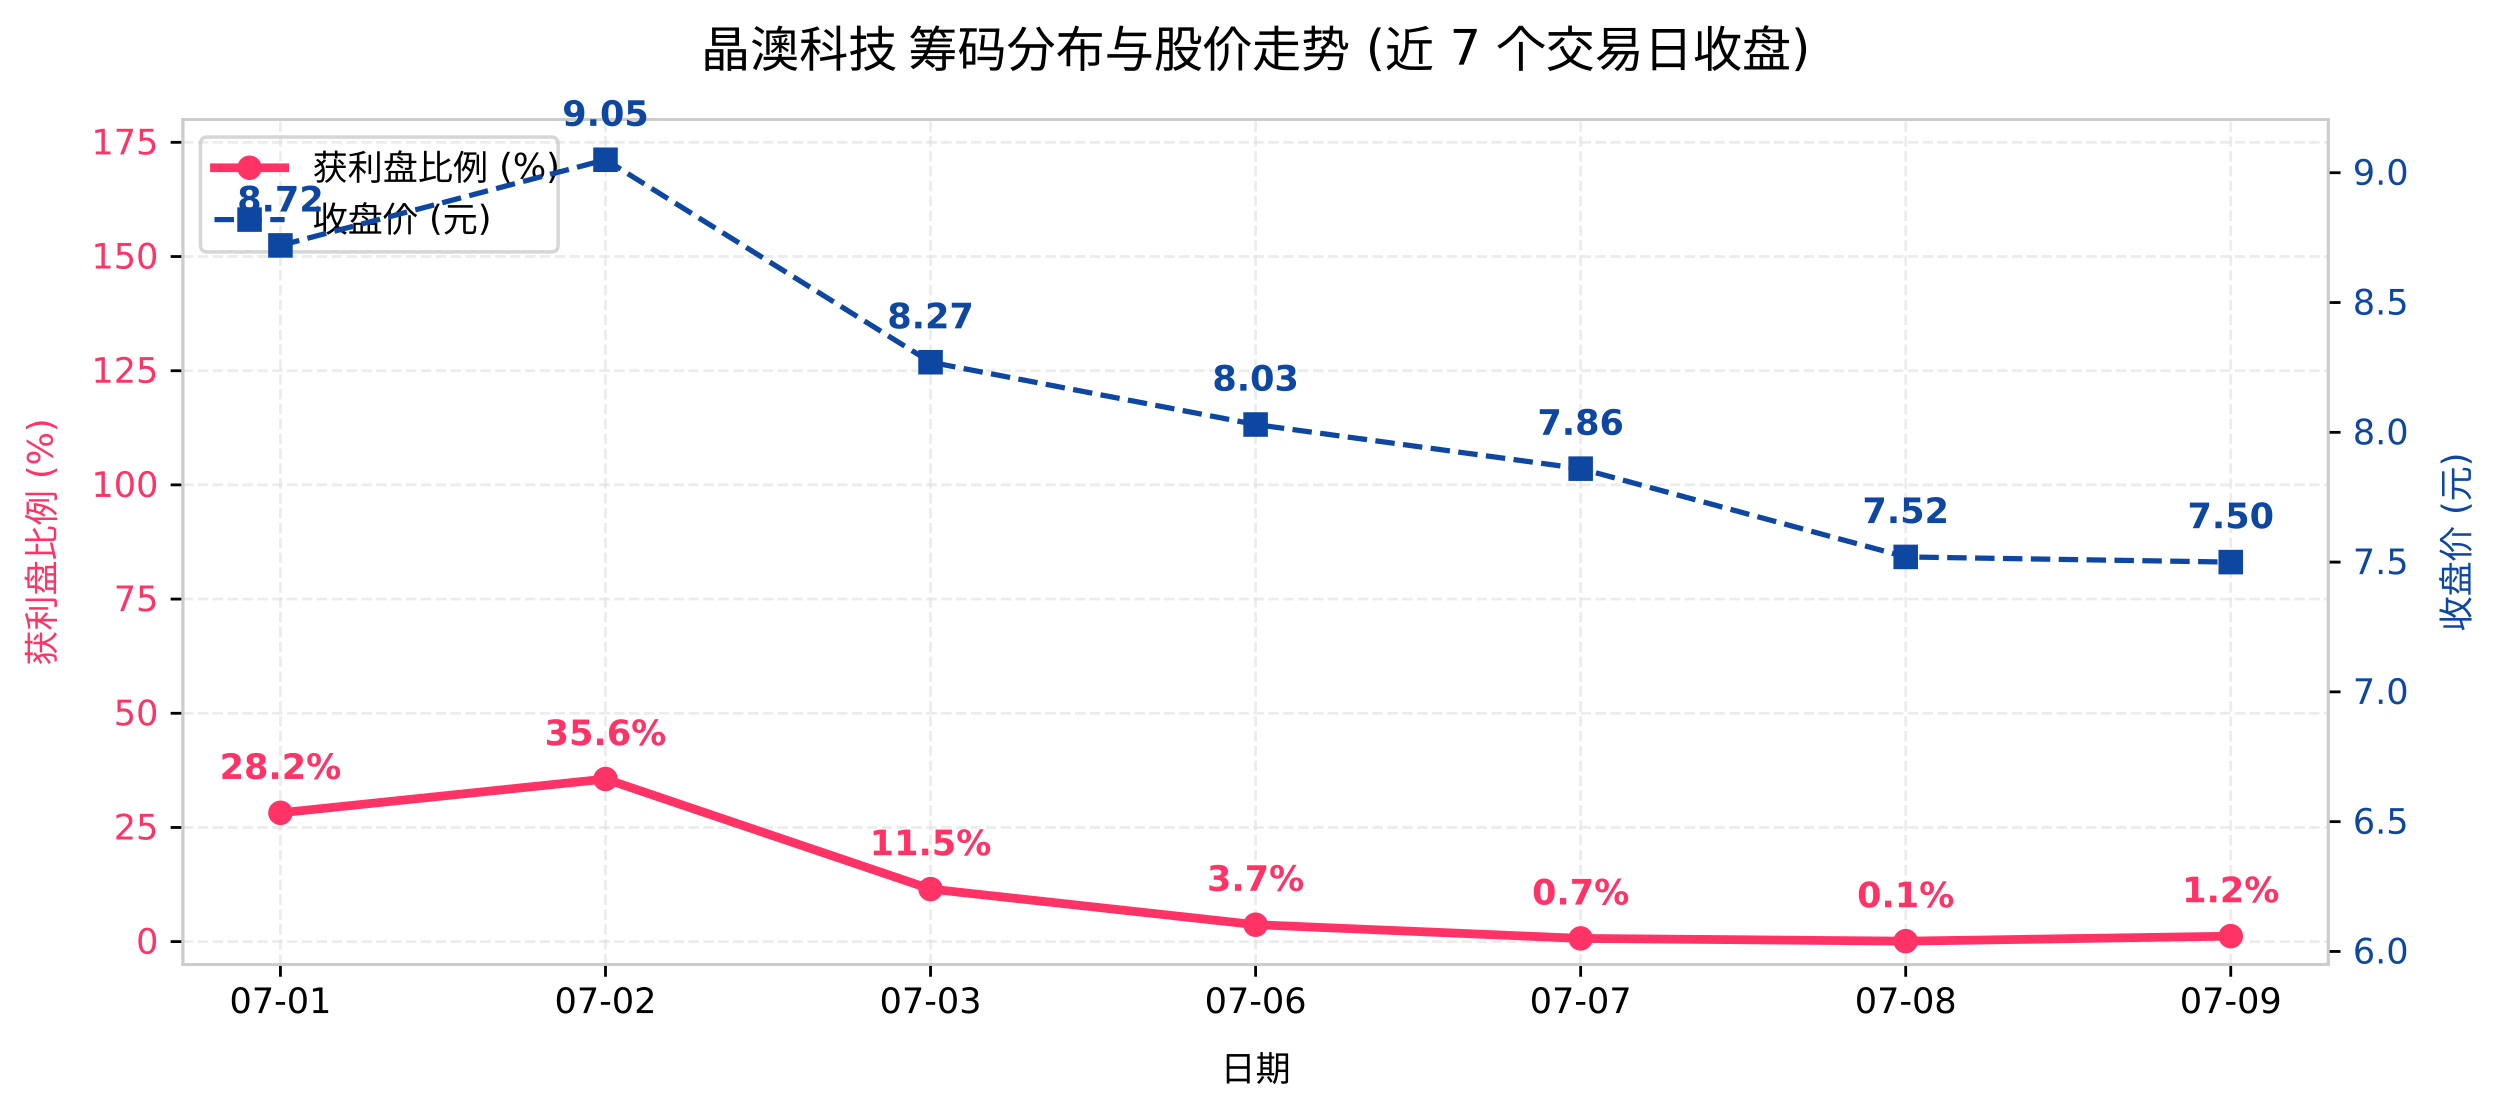
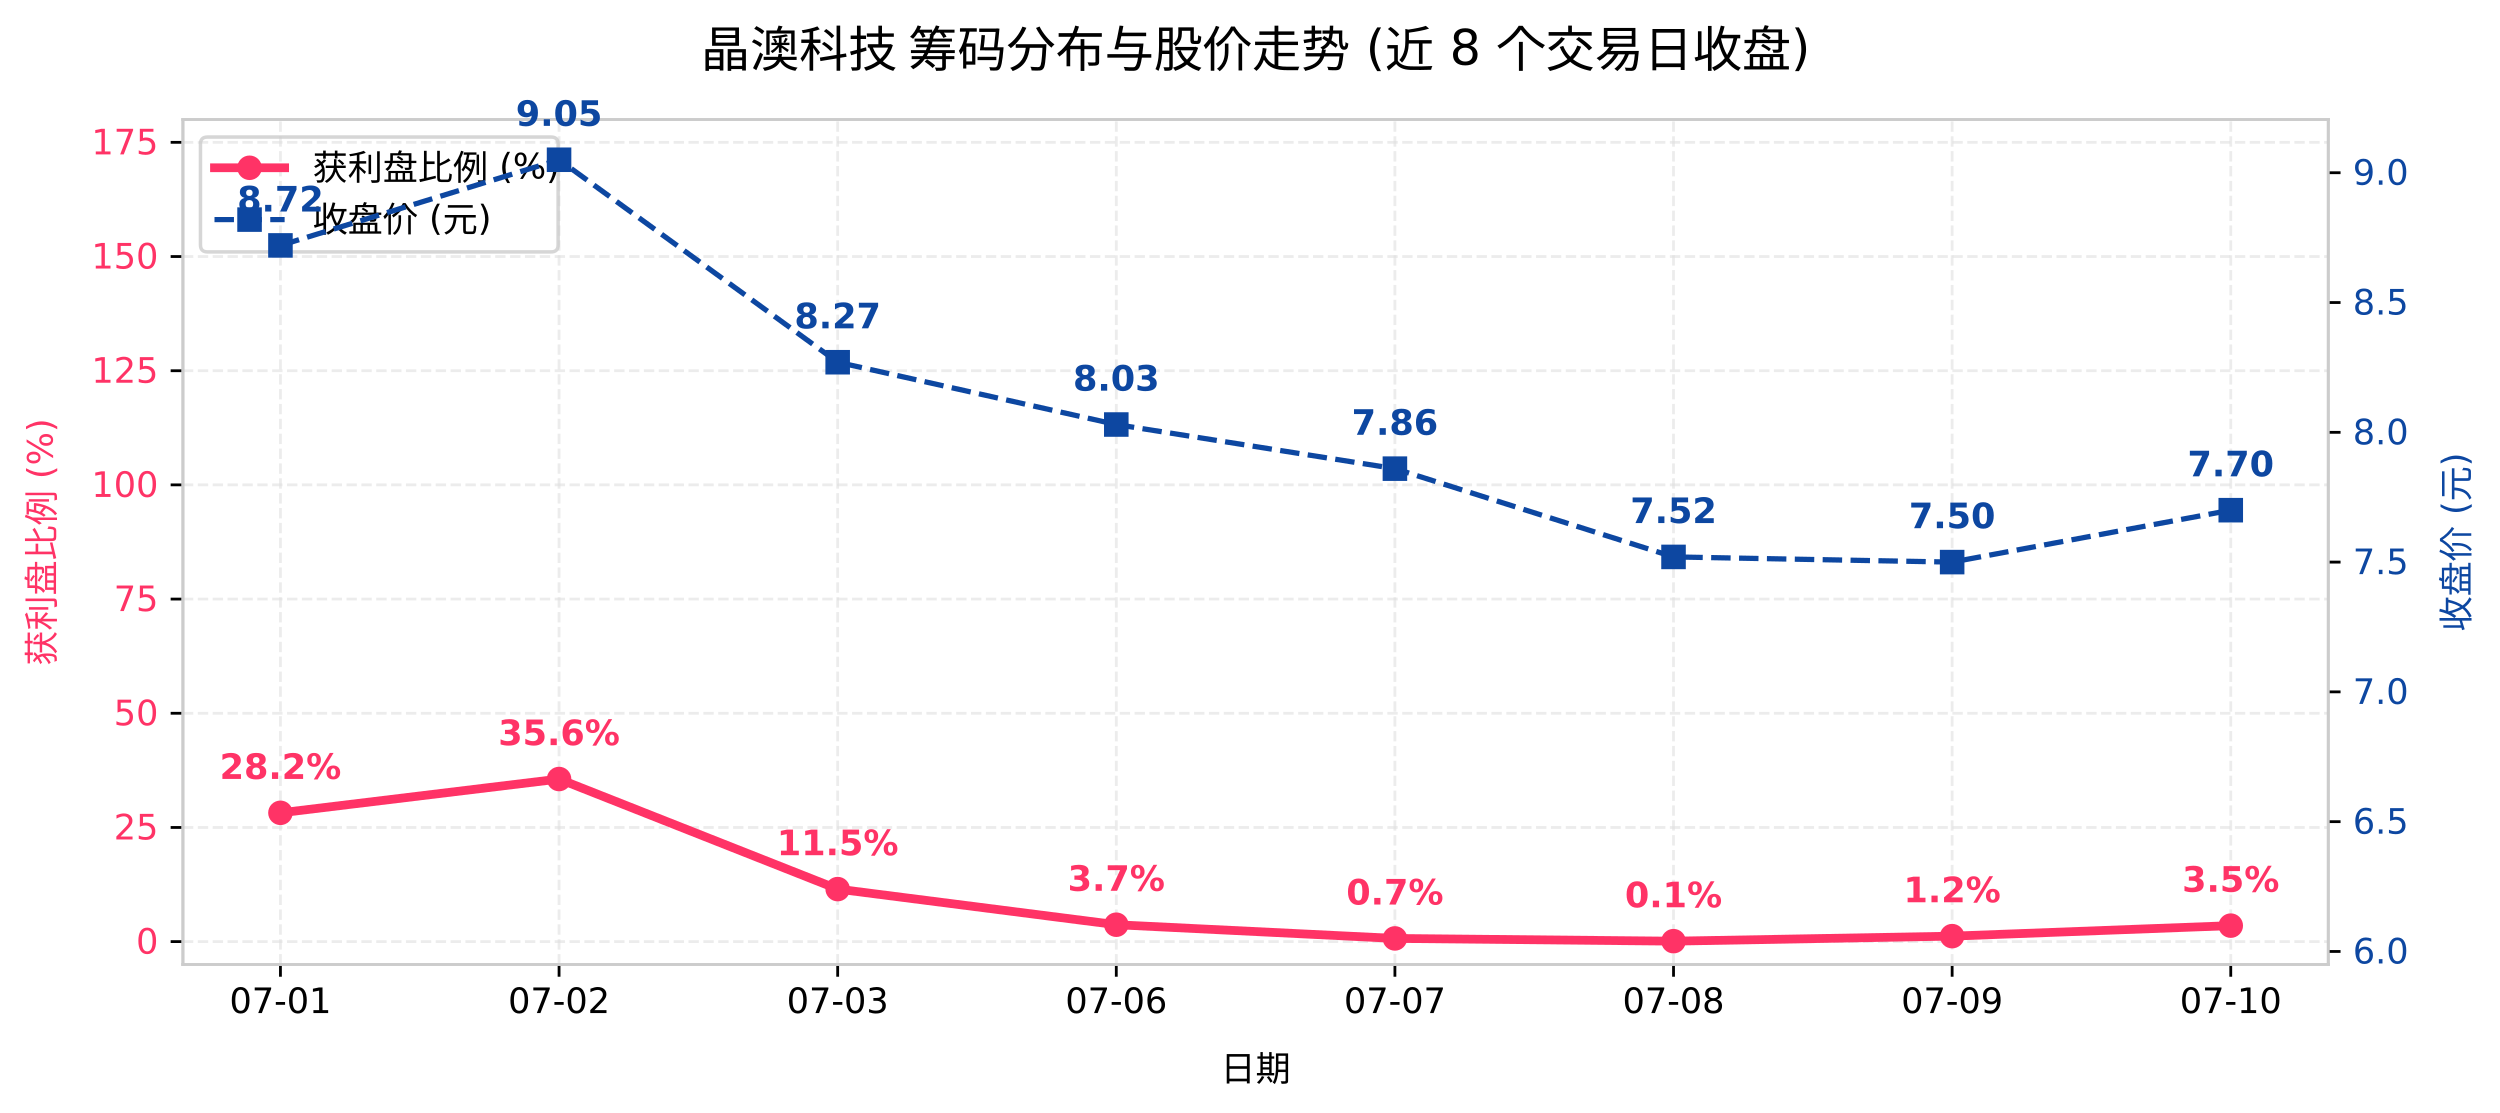
<svg xmlns="http://www.w3.org/2000/svg" xmlns:xlink="http://www.w3.org/1999/xlink" width="712.881pt" height="317.148pt" viewBox="0 0 712.881 317.148" version="1.1">
  <defs>
    <style type="text/css">*{stroke-linejoin: round; stroke-linecap: butt}</style>
  </defs>
  <g id="figure_1">
    <g id="patch_1">
-       <path d="M 0 317.148  L 712.881 317.148  L 712.881 0  L 0 0  L 0 317.148  z " style="fill: none" />
+       <path d="M 0 317.148 L 712.881 317.148 L 712.881 0 L 0 0 L 0 317.148 z " style="fill: none" />
    </g>
    <g id="axes_1">
      <g id="patch_2">
-         <path d="M 52.163 275.017  L 663.913 275.017  L 663.913 34.08  L 52.163 34.08  L 52.163 275.017  z " style="fill: none" />
+         <path d="M 52.163 275.017 L 663.913 275.017 L 663.913 34.08 L 52.163 34.08 L 52.163 275.017 z " style="fill: none" />
      </g>
      <g id="matplotlib.axis_1">
        <g id="xtick_1">
          <g id="line2d_1">
-             <path d="M 79.969 275.017  L 79.969 34.08  " clip-path="url(#pf6023eccbb)" style="fill: none; stroke-dasharray: 2.96,1.28; stroke-dashoffset: 0; stroke: #e0e0e0; stroke-opacity: 0.6; stroke-width: 0.8" />
+             <path d="M 79.969 275.017 L 79.969 34.08 " clip-path="url(#p99f2937f4e)" style="fill: none; stroke-dasharray: 2.96,1.28; stroke-dashoffset: 0; stroke: #e0e0e0; stroke-opacity: 0.6; stroke-width: 0.8" />
          </g>
          <g id="line2d_2">
            <defs>
-               <path id="mb8da2e7f18" d="M 0 0  L 0 3.5  " style="stroke: #000000; stroke-width: 0.8" />
+               <path id="m882d12ef9c" d="M 0 0 L 0 3.5 " style="stroke: #000000; stroke-width: 0.8" />
            </defs>
            <g>
-               <use xlink:href="#mb8da2e7f18" x="79.969" y="275.017" style="stroke: #000000; stroke-width: 0.8" />
+               <use xlink:href="#m882d12ef9c" x="79.969" y="275.017" style="stroke: #000000; stroke-width: 0.8" />
            </g>
          </g>
          <g id="text_1">
            <text style="font: 10px 'WenQuanYi Zen Hei', 'DejaVu Sans', 'Arial', sans-serif; text-anchor: middle" x="79.969" y="288.873" transform="rotate(-0 79.96932 288.8728)">07-01</text>
          </g>
        </g>
        <g id="xtick_2">
          <g id="line2d_3">
-             <path d="M 172.659 275.017  L 172.659 34.08  " clip-path="url(#pf6023eccbb)" style="fill: none; stroke-dasharray: 2.96,1.28; stroke-dashoffset: 0; stroke: #e0e0e0; stroke-opacity: 0.6; stroke-width: 0.8" />
+             <path d="M 159.417 275.017 L 159.417 34.08 " clip-path="url(#p99f2937f4e)" style="fill: none; stroke-dasharray: 2.96,1.28; stroke-dashoffset: 0; stroke: #e0e0e0; stroke-opacity: 0.6; stroke-width: 0.8" />
          </g>
          <g id="line2d_4">
            <g>
-               <use xlink:href="#mb8da2e7f18" x="172.659" y="275.017" style="stroke: #000000; stroke-width: 0.8" />
+               <use xlink:href="#m882d12ef9c" x="159.417" y="275.017" style="stroke: #000000; stroke-width: 0.8" />
            </g>
          </g>
          <g id="text_2">
-             <text style="font: 10px 'WenQuanYi Zen Hei', 'DejaVu Sans', 'Arial', sans-serif; text-anchor: middle" x="172.659" y="288.873" transform="rotate(-0 172.6587 288.8728)">07-02</text>
+             <text style="font: 10px 'WenQuanYi Zen Hei', 'DejaVu Sans', 'Arial', sans-serif; text-anchor: middle" x="159.417" y="288.873" transform="rotate(-0 159.4174 288.8728)">07-02</text>
          </g>
        </g>
        <g id="xtick_3">
          <g id="line2d_5">
-             <path d="M 265.348 275.017  L 265.348 34.08  " clip-path="url(#pf6023eccbb)" style="fill: none; stroke-dasharray: 2.96,1.28; stroke-dashoffset: 0; stroke: #e0e0e0; stroke-opacity: 0.6; stroke-width: 0.8" />
+             <path d="M 238.865 275.017 L 238.865 34.08 " clip-path="url(#p99f2937f4e)" style="fill: none; stroke-dasharray: 2.96,1.28; stroke-dashoffset: 0; stroke: #e0e0e0; stroke-opacity: 0.6; stroke-width: 0.8" />
          </g>
          <g id="line2d_6">
            <g>
-               <use xlink:href="#mb8da2e7f18" x="265.348" y="275.017" style="stroke: #000000; stroke-width: 0.8" />
+               <use xlink:href="#m882d12ef9c" x="238.865" y="275.017" style="stroke: #000000; stroke-width: 0.8" />
            </g>
          </g>
          <g id="text_3">
-             <text style="font: 10px 'WenQuanYi Zen Hei', 'DejaVu Sans', 'Arial', sans-serif; text-anchor: middle" x="265.348" y="288.873" transform="rotate(-0 265.3481 288.8728)">07-03</text>
+             <text style="font: 10px 'WenQuanYi Zen Hei', 'DejaVu Sans', 'Arial', sans-serif; text-anchor: middle" x="238.865" y="288.873" transform="rotate(-0 238.8654 288.8728)">07-03</text>
          </g>
        </g>
        <g id="xtick_4">
          <g id="line2d_7">
-             <path d="M 358.038 275.017  L 358.038 34.08  " clip-path="url(#pf6023eccbb)" style="fill: none; stroke-dasharray: 2.96,1.28; stroke-dashoffset: 0; stroke: #e0e0e0; stroke-opacity: 0.6; stroke-width: 0.8" />
+             <path d="M 318.313 275.017 L 318.313 34.08 " clip-path="url(#p99f2937f4e)" style="fill: none; stroke-dasharray: 2.96,1.28; stroke-dashoffset: 0; stroke: #e0e0e0; stroke-opacity: 0.6; stroke-width: 0.8" />
          </g>
          <g id="line2d_8">
            <g>
-               <use xlink:href="#mb8da2e7f18" x="358.038" y="275.017" style="stroke: #000000; stroke-width: 0.8" />
+               <use xlink:href="#m882d12ef9c" x="318.313" y="275.017" style="stroke: #000000; stroke-width: 0.8" />
            </g>
          </g>
          <g id="text_4">
-             <text style="font: 10px 'WenQuanYi Zen Hei', 'DejaVu Sans', 'Arial', sans-serif; text-anchor: middle" x="358.038" y="288.873" transform="rotate(-0 358.0375 288.8728)">07-06</text>
+             <text style="font: 10px 'WenQuanYi Zen Hei', 'DejaVu Sans', 'Arial', sans-serif; text-anchor: middle" x="318.313" y="288.873" transform="rotate(-0 318.3135 288.8728)">07-06</text>
          </g>
        </g>
        <g id="xtick_5">
          <g id="line2d_9">
-             <path d="M 450.727 275.017  L 450.727 34.08  " clip-path="url(#pf6023eccbb)" style="fill: none; stroke-dasharray: 2.96,1.28; stroke-dashoffset: 0; stroke: #e0e0e0; stroke-opacity: 0.6; stroke-width: 0.8" />
+             <path d="M 397.762 275.017 L 397.762 34.08 " clip-path="url(#p99f2937f4e)" style="fill: none; stroke-dasharray: 2.96,1.28; stroke-dashoffset: 0; stroke: #e0e0e0; stroke-opacity: 0.6; stroke-width: 0.8" />
          </g>
          <g id="line2d_10">
            <g>
-               <use xlink:href="#mb8da2e7f18" x="450.727" y="275.017" style="stroke: #000000; stroke-width: 0.8" />
+               <use xlink:href="#m882d12ef9c" x="397.762" y="275.017" style="stroke: #000000; stroke-width: 0.8" />
            </g>
          </g>
          <g id="text_5">
-             <text style="font: 10px 'WenQuanYi Zen Hei', 'DejaVu Sans', 'Arial', sans-serif; text-anchor: middle" x="450.727" y="288.873" transform="rotate(-0 450.7269 288.8728)">07-07</text>
+             <text style="font: 10px 'WenQuanYi Zen Hei', 'DejaVu Sans', 'Arial', sans-serif; text-anchor: middle" x="397.762" y="288.873" transform="rotate(-0 397.7615 288.8728)">07-07</text>
          </g>
        </g>
        <g id="xtick_6">
          <g id="line2d_11">
-             <path d="M 543.416 275.017  L 543.416 34.08  " clip-path="url(#pf6023eccbb)" style="fill: none; stroke-dasharray: 2.96,1.28; stroke-dashoffset: 0; stroke: #e0e0e0; stroke-opacity: 0.6; stroke-width: 0.8" />
+             <path d="M 477.21 275.017 L 477.21 34.08 " clip-path="url(#p99f2937f4e)" style="fill: none; stroke-dasharray: 2.96,1.28; stroke-dashoffset: 0; stroke: #e0e0e0; stroke-opacity: 0.6; stroke-width: 0.8" />
          </g>
          <g id="line2d_12">
            <g>
-               <use xlink:href="#mb8da2e7f18" x="543.416" y="275.017" style="stroke: #000000; stroke-width: 0.8" />
+               <use xlink:href="#m882d12ef9c" x="477.21" y="275.017" style="stroke: #000000; stroke-width: 0.8" />
            </g>
          </g>
          <g id="text_6">
-             <text style="font: 10px 'WenQuanYi Zen Hei', 'DejaVu Sans', 'Arial', sans-serif; text-anchor: middle" x="543.416" y="288.873" transform="rotate(-0 543.4163 288.8728)">07-08</text>
+             <text style="font: 10px 'WenQuanYi Zen Hei', 'DejaVu Sans', 'Arial', sans-serif; text-anchor: middle" x="477.21" y="288.873" transform="rotate(-0 477.2096 288.8728)">07-08</text>
          </g>
        </g>
        <g id="xtick_7">
          <g id="line2d_13">
-             <path d="M 636.106 275.017  L 636.106 34.08  " clip-path="url(#pf6023eccbb)" style="fill: none; stroke-dasharray: 2.96,1.28; stroke-dashoffset: 0; stroke: #e0e0e0; stroke-opacity: 0.6; stroke-width: 0.8" />
+             <path d="M 556.658 275.017 L 556.658 34.08 " clip-path="url(#p99f2937f4e)" style="fill: none; stroke-dasharray: 2.96,1.28; stroke-dashoffset: 0; stroke: #e0e0e0; stroke-opacity: 0.6; stroke-width: 0.8" />
          </g>
          <g id="line2d_14">
            <g>
-               <use xlink:href="#mb8da2e7f18" x="636.106" y="275.017" style="stroke: #000000; stroke-width: 0.8" />
+               <use xlink:href="#m882d12ef9c" x="556.658" y="275.017" style="stroke: #000000; stroke-width: 0.8" />
            </g>
          </g>
          <g id="text_7">
-             <text style="font: 10px 'WenQuanYi Zen Hei', 'DejaVu Sans', 'Arial', sans-serif; text-anchor: middle" x="636.106" y="288.873" transform="rotate(-0 636.1057 288.8728)">07-09</text>
-           </g>
-         </g>
-         <g id="text_8">
+             <text style="font: 10px 'WenQuanYi Zen Hei', 'DejaVu Sans', 'Arial', sans-serif; text-anchor: middle" x="556.658" y="288.873" transform="rotate(-0 556.6576 288.8728)">07-09</text>
+           </g>
+         </g>
+         <g id="xtick_8">
+           <g id="line2d_15">
+             <path d="M 636.106 275.017 L 636.106 34.08 " clip-path="url(#p99f2937f4e)" style="fill: none; stroke-dasharray: 2.96,1.28; stroke-dashoffset: 0; stroke: #e0e0e0; stroke-opacity: 0.6; stroke-width: 0.8" />
+           </g>
+           <g id="line2d_16">
+             <g>
+               <use xlink:href="#m882d12ef9c" x="636.106" y="275.017" style="stroke: #000000; stroke-width: 0.8" />
+             </g>
+           </g>
+           <g id="text_8">
+             <text style="font: 10px 'WenQuanYi Zen Hei', 'DejaVu Sans', 'Arial', sans-serif; text-anchor: middle" x="636.106" y="288.873" transform="rotate(-0 636.1057 288.8728)">07-10</text>
+           </g>
+         </g>
+         <g id="text_9">
          <text style="font: 10px 'WenQuanYi Zen Hei', 'DejaVu Sans', 'Arial', sans-serif; text-anchor: middle" x="358.038" y="308.287" transform="rotate(-0 358.0375 308.2869)">日期</text>
        </g>
      </g>
      <g id="matplotlib.axis_2">
        <g id="ytick_1">
-           <g id="line2d_15">
-             <path d="M 52.163 268.505  L 663.913 268.505  " clip-path="url(#pf6023eccbb)" style="fill: none; stroke-dasharray: 2.96,1.28; stroke-dashoffset: 0; stroke: #e0e0e0; stroke-opacity: 0.6; stroke-width: 0.8" />
-           </g>
-           <g id="line2d_16">
+           <g id="line2d_17">
+             <path d="M 52.163 268.505 L 663.913 268.505 " clip-path="url(#p99f2937f4e)" style="fill: none; stroke-dasharray: 2.96,1.28; stroke-dashoffset: 0; stroke: #e0e0e0; stroke-opacity: 0.6; stroke-width: 0.8" />
+           </g>
+           <g id="line2d_18">
            <defs>
-               <path id="ma085592f38" d="M 0 0  L -3.5 0  " style="stroke: #000000; stroke-width: 0.8" />
+               <path id="m8c0fea99e8" d="M 0 0 L -3.5 0 " style="stroke: #000000; stroke-width: 0.8" />
            </defs>
            <g>
-               <use xlink:href="#ma085592f38" x="52.163" y="268.505" style="stroke: #000000; stroke-width: 0.8" />
-             </g>
-           </g>
-           <g id="text_9">
+               <use xlink:href="#m8c0fea99e8" x="52.163" y="268.505" style="stroke: #000000; stroke-width: 0.8" />
+             </g>
+           </g>
+           <g id="text_10">
            <text style="fill: #ff3366; font: 10px 'WenQuanYi Zen Hei', 'DejaVu Sans', 'Arial', sans-serif; text-anchor: end" x="45.163" y="271.933" transform="rotate(-0 45.1625 271.9329)">0</text>
          </g>
        </g>
        <g id="ytick_2">
-           <g id="line2d_17">
-             <path d="M 52.163 235.946  L 663.913 235.946  " clip-path="url(#pf6023eccbb)" style="fill: none; stroke-dasharray: 2.96,1.28; stroke-dashoffset: 0; stroke: #e0e0e0; stroke-opacity: 0.6; stroke-width: 0.8" />
-           </g>
-           <g id="line2d_18">
-             <g>
-               <use xlink:href="#ma085592f38" x="52.163" y="235.946" style="stroke: #000000; stroke-width: 0.8" />
-             </g>
-           </g>
-           <g id="text_10">
+           <g id="line2d_19">
+             <path d="M 52.163 235.946 L 663.913 235.946 " clip-path="url(#p99f2937f4e)" style="fill: none; stroke-dasharray: 2.96,1.28; stroke-dashoffset: 0; stroke: #e0e0e0; stroke-opacity: 0.6; stroke-width: 0.8" />
+           </g>
+           <g id="line2d_20">
+             <g>
+               <use xlink:href="#m8c0fea99e8" x="52.163" y="235.946" style="stroke: #000000; stroke-width: 0.8" />
+             </g>
+           </g>
+           <g id="text_11">
            <text style="fill: #ff3366; font: 10px 'WenQuanYi Zen Hei', 'DejaVu Sans', 'Arial', sans-serif; text-anchor: end" x="45.163" y="239.374" transform="rotate(-0 45.1625 239.3739)">25</text>
          </g>
        </g>
        <g id="ytick_3">
-           <g id="line2d_19">
-             <path d="M 52.163 203.387  L 663.913 203.387  " clip-path="url(#pf6023eccbb)" style="fill: none; stroke-dasharray: 2.96,1.28; stroke-dashoffset: 0; stroke: #e0e0e0; stroke-opacity: 0.6; stroke-width: 0.8" />
-           </g>
-           <g id="line2d_20">
-             <g>
-               <use xlink:href="#ma085592f38" x="52.163" y="203.387" style="stroke: #000000; stroke-width: 0.8" />
-             </g>
-           </g>
-           <g id="text_11">
+           <g id="line2d_21">
+             <path d="M 52.163 203.387 L 663.913 203.387 " clip-path="url(#p99f2937f4e)" style="fill: none; stroke-dasharray: 2.96,1.28; stroke-dashoffset: 0; stroke: #e0e0e0; stroke-opacity: 0.6; stroke-width: 0.8" />
+           </g>
+           <g id="line2d_22">
+             <g>
+               <use xlink:href="#m8c0fea99e8" x="52.163" y="203.387" style="stroke: #000000; stroke-width: 0.8" />
+             </g>
+           </g>
+           <g id="text_12">
            <text style="fill: #ff3366; font: 10px 'WenQuanYi Zen Hei', 'DejaVu Sans', 'Arial', sans-serif; text-anchor: end" x="45.163" y="206.815" transform="rotate(-0 45.1625 206.815)">50</text>
          </g>
        </g>
        <g id="ytick_4">
-           <g id="line2d_21">
-             <path d="M 52.163 170.828  L 663.913 170.828  " clip-path="url(#pf6023eccbb)" style="fill: none; stroke-dasharray: 2.96,1.28; stroke-dashoffset: 0; stroke: #e0e0e0; stroke-opacity: 0.6; stroke-width: 0.8" />
-           </g>
-           <g id="line2d_22">
-             <g>
-               <use xlink:href="#ma085592f38" x="52.163" y="170.828" style="stroke: #000000; stroke-width: 0.8" />
-             </g>
-           </g>
-           <g id="text_12">
+           <g id="line2d_23">
+             <path d="M 52.163 170.828 L 663.913 170.828 " clip-path="url(#p99f2937f4e)" style="fill: none; stroke-dasharray: 2.96,1.28; stroke-dashoffset: 0; stroke: #e0e0e0; stroke-opacity: 0.6; stroke-width: 0.8" />
+           </g>
+           <g id="line2d_24">
+             <g>
+               <use xlink:href="#m8c0fea99e8" x="52.163" y="170.828" style="stroke: #000000; stroke-width: 0.8" />
+             </g>
+           </g>
+           <g id="text_13">
            <text style="fill: #ff3366; font: 10px 'WenQuanYi Zen Hei', 'DejaVu Sans', 'Arial', sans-serif; text-anchor: end" x="45.163" y="174.256" transform="rotate(-0 45.1625 174.256)">75</text>
          </g>
        </g>
        <g id="ytick_5">
-           <g id="line2d_23">
-             <path d="M 52.163 138.269  L 663.913 138.269  " clip-path="url(#pf6023eccbb)" style="fill: none; stroke-dasharray: 2.96,1.28; stroke-dashoffset: 0; stroke: #e0e0e0; stroke-opacity: 0.6; stroke-width: 0.8" />
-           </g>
-           <g id="line2d_24">
-             <g>
-               <use xlink:href="#ma085592f38" x="52.163" y="138.269" style="stroke: #000000; stroke-width: 0.8" />
-             </g>
-           </g>
-           <g id="text_13">
+           <g id="line2d_25">
+             <path d="M 52.163 138.269 L 663.913 138.269 " clip-path="url(#p99f2937f4e)" style="fill: none; stroke-dasharray: 2.96,1.28; stroke-dashoffset: 0; stroke: #e0e0e0; stroke-opacity: 0.6; stroke-width: 0.8" />
+           </g>
+           <g id="line2d_26">
+             <g>
+               <use xlink:href="#m8c0fea99e8" x="52.163" y="138.269" style="stroke: #000000; stroke-width: 0.8" />
+             </g>
+           </g>
+           <g id="text_14">
            <text style="fill: #ff3366; font: 10px 'WenQuanYi Zen Hei', 'DejaVu Sans', 'Arial', sans-serif; text-anchor: end" x="45.163" y="141.697" transform="rotate(-0 45.1625 141.6971)">100</text>
          </g>
        </g>
        <g id="ytick_6">
-           <g id="line2d_25">
-             <path d="M 52.163 105.71  L 663.913 105.71  " clip-path="url(#pf6023eccbb)" style="fill: none; stroke-dasharray: 2.96,1.28; stroke-dashoffset: 0; stroke: #e0e0e0; stroke-opacity: 0.6; stroke-width: 0.8" />
-           </g>
-           <g id="line2d_26">
-             <g>
-               <use xlink:href="#ma085592f38" x="52.163" y="105.71" style="stroke: #000000; stroke-width: 0.8" />
-             </g>
-           </g>
-           <g id="text_14">
+           <g id="line2d_27">
+             <path d="M 52.163 105.71 L 663.913 105.71 " clip-path="url(#p99f2937f4e)" style="fill: none; stroke-dasharray: 2.96,1.28; stroke-dashoffset: 0; stroke: #e0e0e0; stroke-opacity: 0.6; stroke-width: 0.8" />
+           </g>
+           <g id="line2d_28">
+             <g>
+               <use xlink:href="#m8c0fea99e8" x="52.163" y="105.71" style="stroke: #000000; stroke-width: 0.8" />
+             </g>
+           </g>
+           <g id="text_15">
            <text style="fill: #ff3366; font: 10px 'WenQuanYi Zen Hei', 'DejaVu Sans', 'Arial', sans-serif; text-anchor: end" x="45.163" y="109.138" transform="rotate(-0 45.1625 109.1381)">125</text>
          </g>
        </g>
        <g id="ytick_7">
-           <g id="line2d_27">
-             <path d="M 52.163 73.151  L 663.913 73.151  " clip-path="url(#pf6023eccbb)" style="fill: none; stroke-dasharray: 2.96,1.28; stroke-dashoffset: 0; stroke: #e0e0e0; stroke-opacity: 0.6; stroke-width: 0.8" />
-           </g>
-           <g id="line2d_28">
-             <g>
-               <use xlink:href="#ma085592f38" x="52.163" y="73.151" style="stroke: #000000; stroke-width: 0.8" />
-             </g>
-           </g>
-           <g id="text_15">
+           <g id="line2d_29">
+             <path d="M 52.163 73.151 L 663.913 73.151 " clip-path="url(#p99f2937f4e)" style="fill: none; stroke-dasharray: 2.96,1.28; stroke-dashoffset: 0; stroke: #e0e0e0; stroke-opacity: 0.6; stroke-width: 0.8" />
+           </g>
+           <g id="line2d_30">
+             <g>
+               <use xlink:href="#m8c0fea99e8" x="52.163" y="73.151" style="stroke: #000000; stroke-width: 0.8" />
+             </g>
+           </g>
+           <g id="text_16">
            <text style="fill: #ff3366; font: 10px 'WenQuanYi Zen Hei', 'DejaVu Sans', 'Arial', sans-serif; text-anchor: end" x="45.163" y="76.579" transform="rotate(-0 45.1625 76.57918)">150</text>
          </g>
        </g>
        <g id="ytick_8">
-           <g id="line2d_29">
-             <path d="M 52.163 40.592  L 663.913 40.592  " clip-path="url(#pf6023eccbb)" style="fill: none; stroke-dasharray: 2.96,1.28; stroke-dashoffset: 0; stroke: #e0e0e0; stroke-opacity: 0.6; stroke-width: 0.8" />
-           </g>
-           <g id="line2d_30">
-             <g>
-               <use xlink:href="#ma085592f38" x="52.163" y="40.592" style="stroke: #000000; stroke-width: 0.8" />
-             </g>
-           </g>
-           <g id="text_16">
+           <g id="line2d_31">
+             <path d="M 52.163 40.592 L 663.913 40.592 " clip-path="url(#p99f2937f4e)" style="fill: none; stroke-dasharray: 2.96,1.28; stroke-dashoffset: 0; stroke: #e0e0e0; stroke-opacity: 0.6; stroke-width: 0.8" />
+           </g>
+           <g id="line2d_32">
+             <g>
+               <use xlink:href="#m8c0fea99e8" x="52.163" y="40.592" style="stroke: #000000; stroke-width: 0.8" />
+             </g>
+           </g>
+           <g id="text_17">
            <text style="fill: #ff3366; font: 10px 'WenQuanYi Zen Hei', 'DejaVu Sans', 'Arial', sans-serif; text-anchor: end" x="45.163" y="44.02" transform="rotate(-0 45.1625 44.02023)">175</text>
          </g>
        </g>
-         <g id="text_17">
+         <g id="text_18">
          <text style="fill: #ff3366; font: 10px 'WenQuanYi Zen Hei', 'DejaVu Sans', 'Arial', sans-serif; text-anchor: middle" x="15.463" y="154.548" transform="rotate(-90 15.4625 154.5484)">获利盘比例 (%)</text>
        </g>
      </g>
-       <g id="line2d_31">
-         <path d="M 79.969 231.778  L 172.659 222.141  L 265.348 253.528  L 358.038 263.686  L 450.727 267.593  L 543.416 268.375  L 636.106 266.942  " clip-path="url(#pf6023eccbb)" style="fill: none; stroke: #ff3366; stroke-width: 2.5; stroke-linecap: square" />
+       <g id="line2d_33">
+         <path d="M 79.969 231.778 L 159.417 222.141 L 238.865 253.528 L 318.313 263.686 L 397.762 267.593 L 477.21 268.375 L 556.658 266.942 L 636.106 263.947 " clip-path="url(#p99f2937f4e)" style="fill: none; stroke: #ff3366; stroke-width: 2.5; stroke-linecap: square" />
        <defs>
-           <path id="m121fe4427e" d="M 0 3  C 0.796 3 1.559 2.684 2.121 2.121  C 2.684 1.559 3 0.796 3 0  C 3 -0.796 2.684 -1.559 2.121 -2.121  C 1.559 -2.684 0.796 -3 0 -3  C -0.796 -3 -1.559 -2.684 -2.121 -2.121  C -2.684 -1.559 -3 -0.796 -3 0  C -3 0.796 -2.684 1.559 -2.121 2.121  C -1.559 2.684 -0.796 3 0 3  z " style="stroke: #ff3366" />
+           <path id="ma76a391d05" d="M 0 3 C 0.796 3 1.559 2.684 2.121 2.121 C 2.684 1.559 3 0.796 3 0 C 3 -0.796 2.684 -1.559 2.121 -2.121 C 1.559 -2.684 0.796 -3 0 -3 C -0.796 -3 -1.559 -2.684 -2.121 -2.121 C -2.684 -1.559 -3 -0.796 -3 0 C -3 0.796 -2.684 1.559 -2.121 2.121 C -1.559 2.684 -0.796 3 0 3 z " style="stroke: #ff3366" />
        </defs>
-         <g clip-path="url(#pf6023eccbb)">
-           <use xlink:href="#m121fe4427e" x="79.969" y="231.778" style="fill: #ff3366; stroke: #ff3366" />
-           <use xlink:href="#m121fe4427e" x="172.659" y="222.141" style="fill: #ff3366; stroke: #ff3366" />
-           <use xlink:href="#m121fe4427e" x="265.348" y="253.528" style="fill: #ff3366; stroke: #ff3366" />
-           <use xlink:href="#m121fe4427e" x="358.038" y="263.686" style="fill: #ff3366; stroke: #ff3366" />
-           <use xlink:href="#m121fe4427e" x="450.727" y="267.593" style="fill: #ff3366; stroke: #ff3366" />
-           <use xlink:href="#m121fe4427e" x="543.416" y="268.375" style="fill: #ff3366; stroke: #ff3366" />
-           <use xlink:href="#m121fe4427e" x="636.106" y="266.942" style="fill: #ff3366; stroke: #ff3366" />
+         <g clip-path="url(#p99f2937f4e)">
+           <use xlink:href="#ma76a391d05" x="79.969" y="231.778" style="fill: #ff3366; stroke: #ff3366" />
+           <use xlink:href="#ma76a391d05" x="159.417" y="222.141" style="fill: #ff3366; stroke: #ff3366" />
+           <use xlink:href="#ma76a391d05" x="238.865" y="253.528" style="fill: #ff3366; stroke: #ff3366" />
+           <use xlink:href="#ma76a391d05" x="318.313" y="263.686" style="fill: #ff3366; stroke: #ff3366" />
+           <use xlink:href="#ma76a391d05" x="397.762" y="267.593" style="fill: #ff3366; stroke: #ff3366" />
+           <use xlink:href="#ma76a391d05" x="477.21" y="268.375" style="fill: #ff3366; stroke: #ff3366" />
+           <use xlink:href="#ma76a391d05" x="556.658" y="266.942" style="fill: #ff3366; stroke: #ff3366" />
+           <use xlink:href="#ma76a391d05" x="636.106" y="263.947" style="fill: #ff3366; stroke: #ff3366" />
        </g>
      </g>
      <g id="patch_3">
-         <path d="M 52.163 275.017  L 52.163 34.08  " style="fill: none; stroke: #cccccc; stroke-width: 0.8; stroke-linejoin: miter; stroke-linecap: square" />
+         <path d="M 52.163 275.017 L 52.163 34.08 " style="fill: none; stroke: #cccccc; stroke-width: 0.8; stroke-linejoin: miter; stroke-linecap: square" />
      </g>
      <g id="patch_4">
-         <path d="M 663.913 275.017  L 663.913 34.08  " style="fill: none; stroke: #cccccc; stroke-width: 0.8; stroke-linejoin: miter; stroke-linecap: square" />
+         <path d="M 663.913 275.017 L 663.913 34.08 " style="fill: none; stroke: #cccccc; stroke-width: 0.8; stroke-linejoin: miter; stroke-linecap: square" />
      </g>
      <g id="patch_5">
-         <path d="M 52.163 275.017  L 663.913 275.017  " style="fill: none; stroke: #cccccc; stroke-width: 0.8; stroke-linejoin: miter; stroke-linecap: square" />
+         <path d="M 52.163 275.017 L 663.913 275.017 " style="fill: none; stroke: #cccccc; stroke-width: 0.8; stroke-linejoin: miter; stroke-linecap: square" />
      </g>
      <g id="patch_6">
-         <path d="M 52.163 34.08  L 663.913 34.08  " style="fill: none; stroke: #cccccc; stroke-width: 0.8; stroke-linejoin: miter; stroke-linecap: square" />
-       </g>
-       <g id="text_18">
+         <path d="M 52.163 34.08 L 663.913 34.08 " style="fill: none; stroke: #cccccc; stroke-width: 0.8; stroke-linejoin: miter; stroke-linecap: square" />
+       </g>
+       <g id="text_19">
        <text style="fill: #ff3366; font: 700 10px 'WenQuanYi Zen Hei', 'DejaVu Sans', 'Arial', sans-serif; text-anchor: middle" x="79.969" y="222.117" transform="rotate(-0 79.96932 222.1173)">28.2%</text>
      </g>
-       <g id="text_19">
-         <text style="fill: #ff3366; font: 700 10px 'WenQuanYi Zen Hei', 'DejaVu Sans', 'Arial', sans-serif; text-anchor: middle" x="172.659" y="212.48" transform="rotate(-0 172.6587 212.4799)">35.6%</text>
-       </g>
      <g id="text_20">
-         <text style="fill: #ff3366; font: 700 10px 'WenQuanYi Zen Hei', 'DejaVu Sans', 'Arial', sans-serif; text-anchor: middle" x="265.348" y="243.867" transform="rotate(-0 265.3481 243.8667)">11.5%</text>
+         <text style="fill: #ff3366; font: 700 10px 'WenQuanYi Zen Hei', 'DejaVu Sans', 'Arial', sans-serif; text-anchor: middle" x="159.417" y="212.48" transform="rotate(-0 159.4174 212.4799)">35.6%</text>
      </g>
      <g id="text_21">
-         <text style="fill: #ff3366; font: 700 10px 'WenQuanYi Zen Hei', 'DejaVu Sans', 'Arial', sans-serif; text-anchor: middle" x="358.038" y="254.025" transform="rotate(-0 358.0375 254.0251)">3.7%</text>
+         <text style="fill: #ff3366; font: 700 10px 'WenQuanYi Zen Hei', 'DejaVu Sans', 'Arial', sans-serif; text-anchor: middle" x="238.865" y="243.867" transform="rotate(-0 238.8654 243.8667)">11.5%</text>
      </g>
      <g id="text_22">
-         <text style="fill: #ff3366; font: 700 10px 'WenQuanYi Zen Hei', 'DejaVu Sans', 'Arial', sans-serif; text-anchor: middle" x="450.727" y="257.932" transform="rotate(-0 450.7269 257.9322)">0.7%</text>
+         <text style="fill: #ff3366; font: 700 10px 'WenQuanYi Zen Hei', 'DejaVu Sans', 'Arial', sans-serif; text-anchor: middle" x="318.313" y="254.025" transform="rotate(-0 318.3135 254.0251)">3.7%</text>
      </g>
      <g id="text_23">
-         <text style="fill: #ff3366; font: 700 10px 'WenQuanYi Zen Hei', 'DejaVu Sans', 'Arial', sans-serif; text-anchor: middle" x="543.416" y="258.714" transform="rotate(-0 543.4163 258.7136)">0.1%</text>
+         <text style="fill: #ff3366; font: 700 10px 'WenQuanYi Zen Hei', 'DejaVu Sans', 'Arial', sans-serif; text-anchor: middle" x="397.762" y="257.932" transform="rotate(-0 397.7615 257.9322)">0.7%</text>
      </g>
      <g id="text_24">
-         <text style="fill: #ff3366; font: 700 10px 'WenQuanYi Zen Hei', 'DejaVu Sans', 'Arial', sans-serif; text-anchor: middle" x="636.106" y="257.281" transform="rotate(-0 636.1057 257.281)">1.2%</text>
+         <text style="fill: #ff3366; font: 700 10px 'WenQuanYi Zen Hei', 'DejaVu Sans', 'Arial', sans-serif; text-anchor: middle" x="477.21" y="258.714" transform="rotate(-0 477.2096 258.7136)">0.1%</text>
+       </g>
+       <g id="text_25">
+         <text style="fill: #ff3366; font: 700 10px 'WenQuanYi Zen Hei', 'DejaVu Sans', 'Arial', sans-serif; text-anchor: middle" x="556.658" y="257.281" transform="rotate(-0 556.6576 257.281)">1.2%</text>
+       </g>
+       <g id="text_26">
+         <text style="fill: #ff3366; font: 700 10px 'WenQuanYi Zen Hei', 'DejaVu Sans', 'Arial', sans-serif; text-anchor: middle" x="636.106" y="254.286" transform="rotate(-0 636.1057 254.2856)">3.5%</text>
      </g>
      <g id="legend_1">
        <g id="patch_7">
-           <path d="M 59.163 71.829  L 157.15 71.829  Q 159.15 71.829 159.15 69.829  L 159.15 41.08  Q 159.15 39.08 157.15 39.08  L 59.163 39.08  Q 57.163 39.08 57.163 41.08  L 57.163 69.829  Q 57.163 71.829 59.163 71.829  L 59.163 71.829  z " style="fill: none; opacity: 0.8; stroke: #cccccc; stroke-linejoin: miter" />
-         </g>
-         <g id="line2d_32">
-           <path d="M 61.163 47.843  L 71.162 47.843  L 81.162 47.843  " style="fill: none; stroke: #ff3366; stroke-width: 2.5; stroke-linecap: square" />
+           <path d="M 59.163 71.829 L 157.15 71.829 Q 159.15 71.829 159.15 69.829 L 159.15 41.08 Q 159.15 39.08 157.15 39.08 L 59.163 39.08 Q 57.163 39.08 57.163 41.08 L 57.163 69.829 Q 57.163 71.829 59.163 71.829 L 59.163 71.829 z " style="fill: none; opacity: 0.8; stroke: #cccccc; stroke-linejoin: miter" />
+         </g>
+         <g id="line2d_34">
+           <path d="M 61.163 47.843 L 71.162 47.843 L 81.162 47.843 " style="fill: none; stroke: #ff3366; stroke-width: 2.5; stroke-linecap: square" />
          <g>
-             <use xlink:href="#m121fe4427e" x="71.162" y="47.843" style="fill: #ff3366; stroke: #ff3366" />
-           </g>
-         </g>
-         <g id="text_25">
+             <use xlink:href="#ma76a391d05" x="71.162" y="47.843" style="fill: #ff3366; stroke: #ff3366" />
+           </g>
+         </g>
+         <g id="text_27">
          <text style="font: 10px 'WenQuanYi Zen Hei', 'DejaVu Sans', 'Arial', sans-serif; text-anchor: start" x="89.162" y="51.343" transform="rotate(-0 89.1625 51.34281)">获利盘比例 (%)</text>
        </g>
-         <g id="line2d_33">
-           <path d="M 61.163 62.619  L 71.162 62.619  L 81.162 62.619  " style="fill: none; stroke-dasharray: 5.55,2.4; stroke-dashoffset: 0; stroke: #0d47a1; stroke-width: 1.5" />
+         <g id="line2d_35">
+           <path d="M 61.163 62.619 L 71.162 62.619 L 81.162 62.619 " style="fill: none; stroke-dasharray: 5.55,2.4; stroke-dashoffset: 0; stroke: #0d47a1; stroke-width: 1.5" />
          <defs>
-             <path id="m762334d76e" d="M -3 3  L 3 3  L 3 -3  L -3 -3  z " style="stroke: #0d47a1; stroke-linejoin: miter" />
+             <path id="m06e7a4ebb4" d="M -3 3 L 3 3 L 3 -3 L -3 -3 z " style="stroke: #0d47a1; stroke-linejoin: miter" />
          </defs>
          <g>
-             <use xlink:href="#m762334d76e" x="71.162" y="62.619" style="fill: #0d47a1; stroke: #0d47a1; stroke-linejoin: miter" />
-           </g>
-         </g>
-         <g id="text_26">
+             <use xlink:href="#m06e7a4ebb4" x="71.162" y="62.619" style="fill: #0d47a1; stroke: #0d47a1; stroke-linejoin: miter" />
+           </g>
+         </g>
+         <g id="text_28">
          <text style="font: 10px 'WenQuanYi Zen Hei', 'DejaVu Sans', 'Arial', sans-serif; text-anchor: start" x="89.162" y="66.119" transform="rotate(-0 89.1625 66.11938)">收盘价 (元)</text>
        </g>
      </g>
    </g>
    <g id="axes_2">
      <g id="matplotlib.axis_3">
        <g id="ytick_9">
-           <g id="line2d_34">
+           <g id="line2d_36">
            <defs>
-               <path id="m344443b60f" d="M 0 0  L 3.5 0  " style="stroke: #000000; stroke-width: 0.8" />
+               <path id="m360cea4835" d="M 0 0 L 3.5 0 " style="stroke: #000000; stroke-width: 0.8" />
            </defs>
            <g>
-               <use xlink:href="#m344443b60f" x="663.913" y="271.316" style="stroke: #000000; stroke-width: 0.8" />
-             </g>
-           </g>
-           <g id="text_27">
+               <use xlink:href="#m360cea4835" x="663.913" y="271.316" style="stroke: #000000; stroke-width: 0.8" />
+             </g>
+           </g>
+           <g id="text_29">
            <text style="fill: #0d47a1; font: 10px 'WenQuanYi Zen Hei', 'DejaVu Sans', 'Arial', sans-serif; text-anchor: start" x="670.913" y="274.744" transform="rotate(-0 670.9125 274.7437)">6.0</text>
          </g>
        </g>
        <g id="ytick_10">
-           <g id="line2d_35">
-             <g>
-               <use xlink:href="#m344443b60f" x="663.913" y="234.305" style="stroke: #000000; stroke-width: 0.8" />
-             </g>
-           </g>
-           <g id="text_28">
+           <g id="line2d_37">
+             <g>
+               <use xlink:href="#m360cea4835" x="663.913" y="234.305" style="stroke: #000000; stroke-width: 0.8" />
+             </g>
+           </g>
+           <g id="text_30">
            <text style="fill: #0d47a1; font: 10px 'WenQuanYi Zen Hei', 'DejaVu Sans', 'Arial', sans-serif; text-anchor: start" x="670.913" y="237.733" transform="rotate(-0 670.9125 237.7335)">6.5</text>
          </g>
        </g>
        <g id="ytick_11">
-           <g id="line2d_36">
-             <g>
-               <use xlink:href="#m344443b60f" x="663.913" y="197.295" style="stroke: #000000; stroke-width: 0.8" />
-             </g>
-           </g>
-           <g id="text_29">
+           <g id="line2d_38">
+             <g>
+               <use xlink:href="#m360cea4835" x="663.913" y="197.295" style="stroke: #000000; stroke-width: 0.8" />
+             </g>
+           </g>
+           <g id="text_31">
            <text style="fill: #0d47a1; font: 10px 'WenQuanYi Zen Hei', 'DejaVu Sans', 'Arial', sans-serif; text-anchor: start" x="670.913" y="200.723" transform="rotate(-0 670.9125 200.7233)">7.0</text>
          </g>
        </g>
        <g id="ytick_12">
-           <g id="line2d_37">
-             <g>
-               <use xlink:href="#m344443b60f" x="663.913" y="160.285" style="stroke: #000000; stroke-width: 0.8" />
-             </g>
-           </g>
-           <g id="text_30">
+           <g id="line2d_39">
+             <g>
+               <use xlink:href="#m360cea4835" x="663.913" y="160.285" style="stroke: #000000; stroke-width: 0.8" />
+             </g>
+           </g>
+           <g id="text_32">
            <text style="fill: #0d47a1; font: 10px 'WenQuanYi Zen Hei', 'DejaVu Sans', 'Arial', sans-serif; text-anchor: start" x="670.913" y="163.713" transform="rotate(-0 670.9125 163.7131)">7.5</text>
          </g>
        </g>
        <g id="ytick_13">
-           <g id="line2d_38">
-             <g>
-               <use xlink:href="#m344443b60f" x="663.913" y="123.275" style="stroke: #000000; stroke-width: 0.8" />
-             </g>
-           </g>
-           <g id="text_31">
+           <g id="line2d_40">
+             <g>
+               <use xlink:href="#m360cea4835" x="663.913" y="123.275" style="stroke: #000000; stroke-width: 0.8" />
+             </g>
+           </g>
+           <g id="text_33">
            <text style="fill: #0d47a1; font: 10px 'WenQuanYi Zen Hei', 'DejaVu Sans', 'Arial', sans-serif; text-anchor: start" x="670.913" y="126.703" transform="rotate(-0 670.9125 126.703)">8.0</text>
          </g>
        </g>
        <g id="ytick_14">
-           <g id="line2d_39">
-             <g>
-               <use xlink:href="#m344443b60f" x="663.913" y="86.265" style="stroke: #000000; stroke-width: 0.8" />
-             </g>
-           </g>
-           <g id="text_32">
+           <g id="line2d_41">
+             <g>
+               <use xlink:href="#m360cea4835" x="663.913" y="86.265" style="stroke: #000000; stroke-width: 0.8" />
+             </g>
+           </g>
+           <g id="text_34">
            <text style="fill: #0d47a1; font: 10px 'WenQuanYi Zen Hei', 'DejaVu Sans', 'Arial', sans-serif; text-anchor: start" x="670.913" y="89.693" transform="rotate(-0 670.9125 89.69279)">8.5</text>
          </g>
        </g>
        <g id="ytick_15">
-           <g id="line2d_40">
-             <g>
-               <use xlink:href="#m344443b60f" x="663.913" y="49.254" style="stroke: #000000; stroke-width: 0.8" />
-             </g>
-           </g>
-           <g id="text_33">
+           <g id="line2d_42">
+             <g>
+               <use xlink:href="#m360cea4835" x="663.913" y="49.254" style="stroke: #000000; stroke-width: 0.8" />
+             </g>
+           </g>
+           <g id="text_35">
            <text style="fill: #0d47a1; font: 10px 'WenQuanYi Zen Hei', 'DejaVu Sans', 'Arial', sans-serif; text-anchor: start" x="670.913" y="52.683" transform="rotate(-0 670.9125 52.68261)">9.0</text>
          </g>
        </g>
-         <g id="text_34">
+         <g id="text_36">
          <text style="fill: #0d47a1; font: 10px 'WenQuanYi Zen Hei', 'DejaVu Sans', 'Arial', sans-serif; text-anchor: middle" x="703.972" y="154.548" transform="rotate(-90 703.9719 154.5484)">收盘价 (元)</text>
        </g>
      </g>
-       <g id="line2d_41">
-         <path d="M 79.969 69.98  L 172.659 45.553  L 265.348 103.289  L 358.038 121.054  L 450.727 133.638  L 543.416 158.805  L 636.106 160.285  " clip-path="url(#pf6023eccbb)" style="fill: none; stroke-dasharray: 5.55,2.4; stroke-dashoffset: 0; stroke: #0d47a1; stroke-width: 1.5" />
-         <g clip-path="url(#pf6023eccbb)">
-           <use xlink:href="#m762334d76e" x="79.969" y="69.98" style="fill: #0d47a1; stroke: #0d47a1; stroke-linejoin: miter" />
-           <use xlink:href="#m762334d76e" x="172.659" y="45.553" style="fill: #0d47a1; stroke: #0d47a1; stroke-linejoin: miter" />
-           <use xlink:href="#m762334d76e" x="265.348" y="103.289" style="fill: #0d47a1; stroke: #0d47a1; stroke-linejoin: miter" />
-           <use xlink:href="#m762334d76e" x="358.038" y="121.054" style="fill: #0d47a1; stroke: #0d47a1; stroke-linejoin: miter" />
-           <use xlink:href="#m762334d76e" x="450.727" y="133.638" style="fill: #0d47a1; stroke: #0d47a1; stroke-linejoin: miter" />
-           <use xlink:href="#m762334d76e" x="543.416" y="158.805" style="fill: #0d47a1; stroke: #0d47a1; stroke-linejoin: miter" />
-           <use xlink:href="#m762334d76e" x="636.106" y="160.285" style="fill: #0d47a1; stroke: #0d47a1; stroke-linejoin: miter" />
+       <g id="line2d_43">
+         <path d="M 79.969 69.98 L 159.417 45.553 L 238.865 103.289 L 318.313 121.054 L 397.762 133.638 L 477.21 158.805 L 556.658 160.285 L 636.106 145.481 " clip-path="url(#p99f2937f4e)" style="fill: none; stroke-dasharray: 5.55,2.4; stroke-dashoffset: 0; stroke: #0d47a1; stroke-width: 1.5" />
+         <g clip-path="url(#p99f2937f4e)">
+           <use xlink:href="#m06e7a4ebb4" x="79.969" y="69.98" style="fill: #0d47a1; stroke: #0d47a1; stroke-linejoin: miter" />
+           <use xlink:href="#m06e7a4ebb4" x="159.417" y="45.553" style="fill: #0d47a1; stroke: #0d47a1; stroke-linejoin: miter" />
+           <use xlink:href="#m06e7a4ebb4" x="238.865" y="103.289" style="fill: #0d47a1; stroke: #0d47a1; stroke-linejoin: miter" />
+           <use xlink:href="#m06e7a4ebb4" x="318.313" y="121.054" style="fill: #0d47a1; stroke: #0d47a1; stroke-linejoin: miter" />
+           <use xlink:href="#m06e7a4ebb4" x="397.762" y="133.638" style="fill: #0d47a1; stroke: #0d47a1; stroke-linejoin: miter" />
+           <use xlink:href="#m06e7a4ebb4" x="477.21" y="158.805" style="fill: #0d47a1; stroke: #0d47a1; stroke-linejoin: miter" />
+           <use xlink:href="#m06e7a4ebb4" x="556.658" y="160.285" style="fill: #0d47a1; stroke: #0d47a1; stroke-linejoin: miter" />
+           <use xlink:href="#m06e7a4ebb4" x="636.106" y="145.481" style="fill: #0d47a1; stroke: #0d47a1; stroke-linejoin: miter" />
        </g>
      </g>
      <g id="patch_8">
-         <path d="M 52.163 275.017  L 52.163 34.08  " style="fill: none; stroke: #cccccc; stroke-width: 0.8; stroke-linejoin: miter; stroke-linecap: square" />
+         <path d="M 52.163 275.017 L 52.163 34.08 " style="fill: none; stroke: #cccccc; stroke-width: 0.8; stroke-linejoin: miter; stroke-linecap: square" />
      </g>
      <g id="patch_9">
-         <path d="M 663.913 275.017  L 663.913 34.08  " style="fill: none; stroke: #cccccc; stroke-width: 0.8; stroke-linejoin: miter; stroke-linecap: square" />
+         <path d="M 663.913 275.017 L 663.913 34.08 " style="fill: none; stroke: #cccccc; stroke-width: 0.8; stroke-linejoin: miter; stroke-linecap: square" />
      </g>
      <g id="patch_10">
-         <path d="M 52.163 275.017  L 663.913 275.017  " style="fill: none; stroke: #cccccc; stroke-width: 0.8; stroke-linejoin: miter; stroke-linecap: square" />
+         <path d="M 52.163 275.017 L 663.913 275.017 " style="fill: none; stroke: #cccccc; stroke-width: 0.8; stroke-linejoin: miter; stroke-linecap: square" />
      </g>
      <g id="patch_11">
-         <path d="M 52.163 34.08  L 663.913 34.08  " style="fill: none; stroke: #cccccc; stroke-width: 0.8; stroke-linejoin: miter; stroke-linecap: square" />
-       </g>
-       <g id="text_35">
+         <path d="M 52.163 34.08 L 663.913 34.08 " style="fill: none; stroke: #cccccc; stroke-width: 0.8; stroke-linejoin: miter; stroke-linecap: square" />
+       </g>
+       <g id="text_37">
        <text style="fill: #0d47a1; font: 700 10px 'WenQuanYi Zen Hei', 'DejaVu Sans', 'Arial', sans-serif; text-anchor: middle" x="79.969" y="60.319" transform="rotate(-0 79.96932 60.31925)">8.72</text>
      </g>
-       <g id="text_36">
-         <text style="fill: #0d47a1; font: 700 10px 'WenQuanYi Zen Hei', 'DejaVu Sans', 'Arial', sans-serif; text-anchor: middle" x="172.659" y="35.893" transform="rotate(-0 172.6587 35.89253)">9.05</text>
-       </g>
-       <g id="text_37">
-         <text style="fill: #0d47a1; font: 700 10px 'WenQuanYi Zen Hei', 'DejaVu Sans', 'Arial', sans-serif; text-anchor: middle" x="265.348" y="93.628" transform="rotate(-0 265.3481 93.62841)">8.27</text>
-       </g>
      <g id="text_38">
-         <text style="fill: #0d47a1; font: 700 10px 'WenQuanYi Zen Hei', 'DejaVu Sans', 'Arial', sans-serif; text-anchor: middle" x="358.038" y="111.393" transform="rotate(-0 358.0375 111.3933)">8.03</text>
+         <text style="fill: #0d47a1; font: 700 10px 'WenQuanYi Zen Hei', 'DejaVu Sans', 'Arial', sans-serif; text-anchor: middle" x="159.417" y="35.893" transform="rotate(-0 159.4174 35.89253)">9.05</text>
      </g>
      <g id="text_39">
-         <text style="fill: #0d47a1; font: 700 10px 'WenQuanYi Zen Hei', 'DejaVu Sans', 'Arial', sans-serif; text-anchor: middle" x="450.727" y="123.977" transform="rotate(-0 450.7269 123.9767)">7.86</text>
+         <text style="fill: #0d47a1; font: 700 10px 'WenQuanYi Zen Hei', 'DejaVu Sans', 'Arial', sans-serif; text-anchor: middle" x="238.865" y="93.628" transform="rotate(-0 238.8654 93.62841)">8.27</text>
      </g>
      <g id="text_40">
-         <text style="fill: #0d47a1; font: 700 10px 'WenQuanYi Zen Hei', 'DejaVu Sans', 'Arial', sans-serif; text-anchor: middle" x="543.416" y="149.144" transform="rotate(-0 543.4163 149.1437)">7.52</text>
+         <text style="fill: #0d47a1; font: 700 10px 'WenQuanYi Zen Hei', 'DejaVu Sans', 'Arial', sans-serif; text-anchor: middle" x="318.313" y="111.393" transform="rotate(-0 318.3135 111.3933)">8.03</text>
      </g>
      <g id="text_41">
-         <text style="fill: #0d47a1; font: 700 10px 'WenQuanYi Zen Hei', 'DejaVu Sans', 'Arial', sans-serif; text-anchor: middle" x="636.106" y="150.624" transform="rotate(-0 636.1057 150.6241)">7.50</text>
+         <text style="fill: #0d47a1; font: 700 10px 'WenQuanYi Zen Hei', 'DejaVu Sans', 'Arial', sans-serif; text-anchor: middle" x="397.762" y="123.977" transform="rotate(-0 397.7615 123.9767)">7.86</text>
      </g>
      <g id="text_42">
-         <text style="font: 14px 'WenQuanYi Zen Hei', 'DejaVu Sans', 'Arial', sans-serif; text-anchor: middle" x="358.038" y="19.08" transform="rotate(-0 358.0375 19.08031)">晶澳科技 筹码分布与股价走势 (近 7 个交易日收盘)</text>
+         <text style="fill: #0d47a1; font: 700 10px 'WenQuanYi Zen Hei', 'DejaVu Sans', 'Arial', sans-serif; text-anchor: middle" x="477.21" y="149.144" transform="rotate(-0 477.2096 149.1437)">7.52</text>
+       </g>
+       <g id="text_43">
+         <text style="fill: #0d47a1; font: 700 10px 'WenQuanYi Zen Hei', 'DejaVu Sans', 'Arial', sans-serif; text-anchor: middle" x="556.658" y="150.624" transform="rotate(-0 556.6576 150.6241)">7.50</text>
+       </g>
+       <g id="text_44">
+         <text style="fill: #0d47a1; font: 700 10px 'WenQuanYi Zen Hei', 'DejaVu Sans', 'Arial', sans-serif; text-anchor: middle" x="636.106" y="135.82" transform="rotate(-0 636.1057 135.82)">7.70</text>
+       </g>
+       <g id="text_45">
+         <text style="font: 14px 'WenQuanYi Zen Hei', 'DejaVu Sans', 'Arial', sans-serif; text-anchor: middle" x="358.038" y="19.08" transform="rotate(-0 358.0375 19.08031)">晶澳科技 筹码分布与股价走势 (近 8 个交易日收盘)</text>
      </g>
    </g>
  </g>
  <defs>
-     <clipPath id="pf6023eccbb">
+     <clipPath id="p99f2937f4e">
      <rect x="52.163" y="34.08" width="611.75" height="240.936" />
    </clipPath>
  </defs>
</svg>
